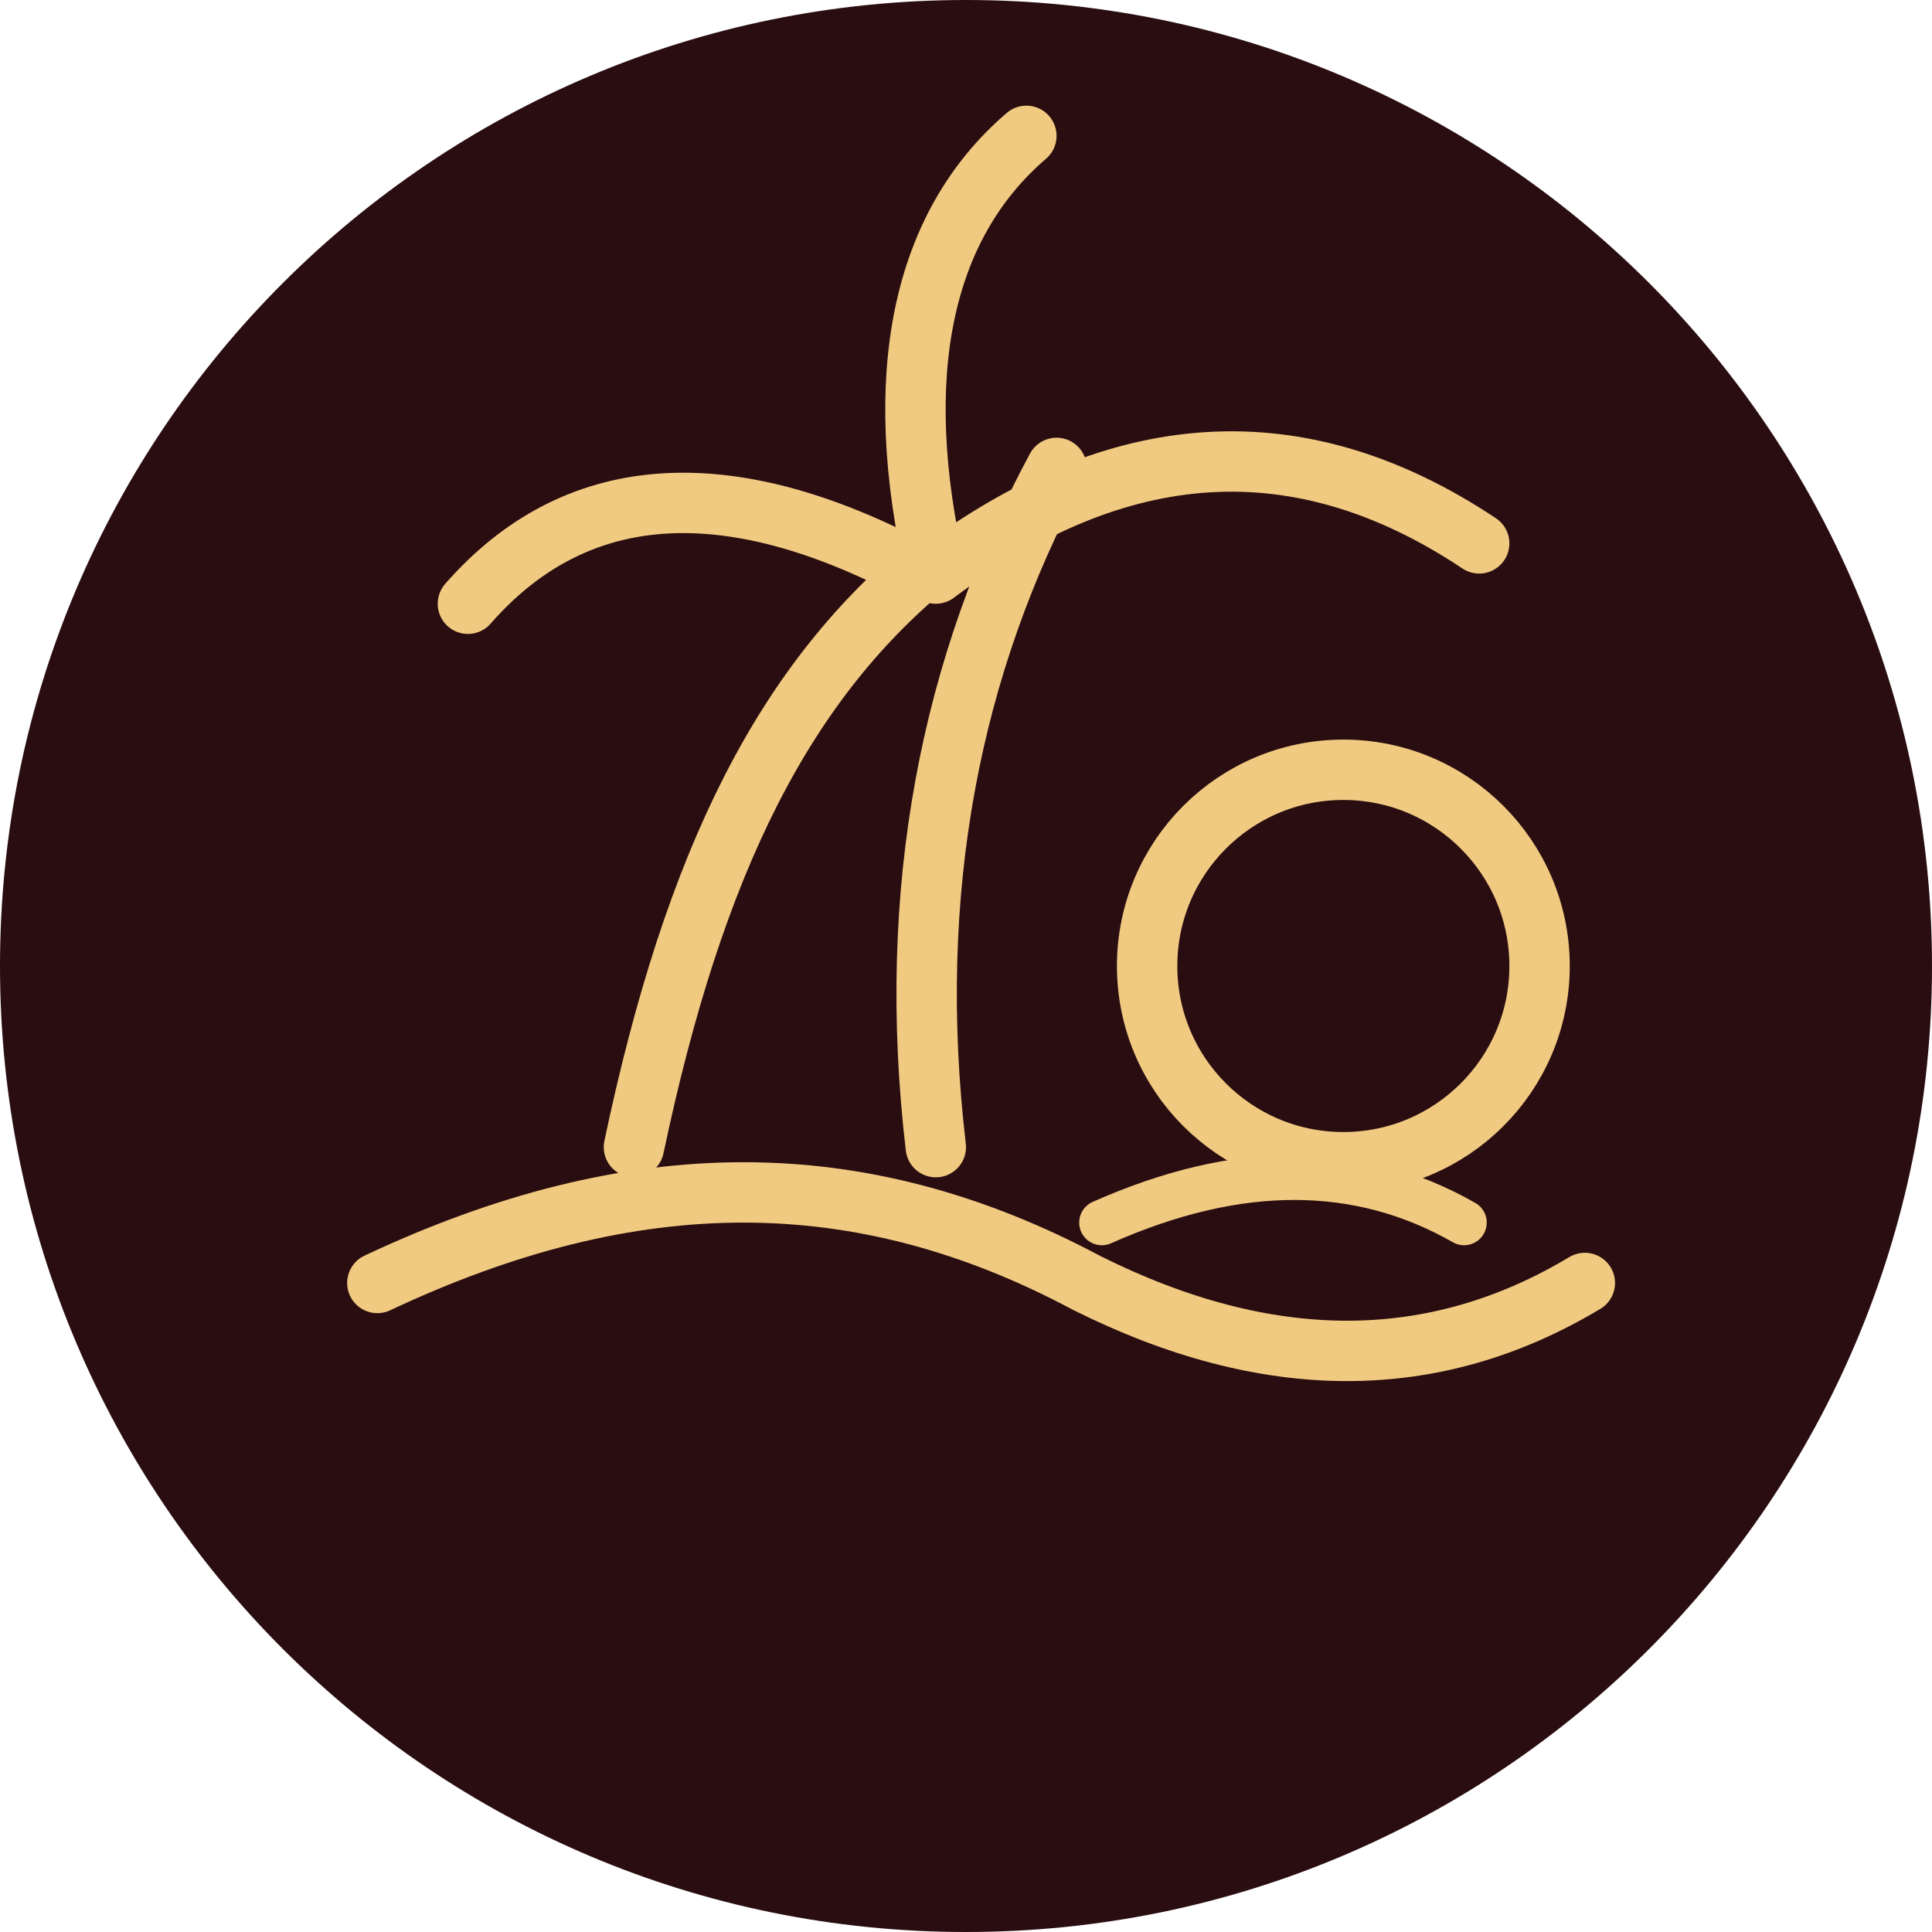
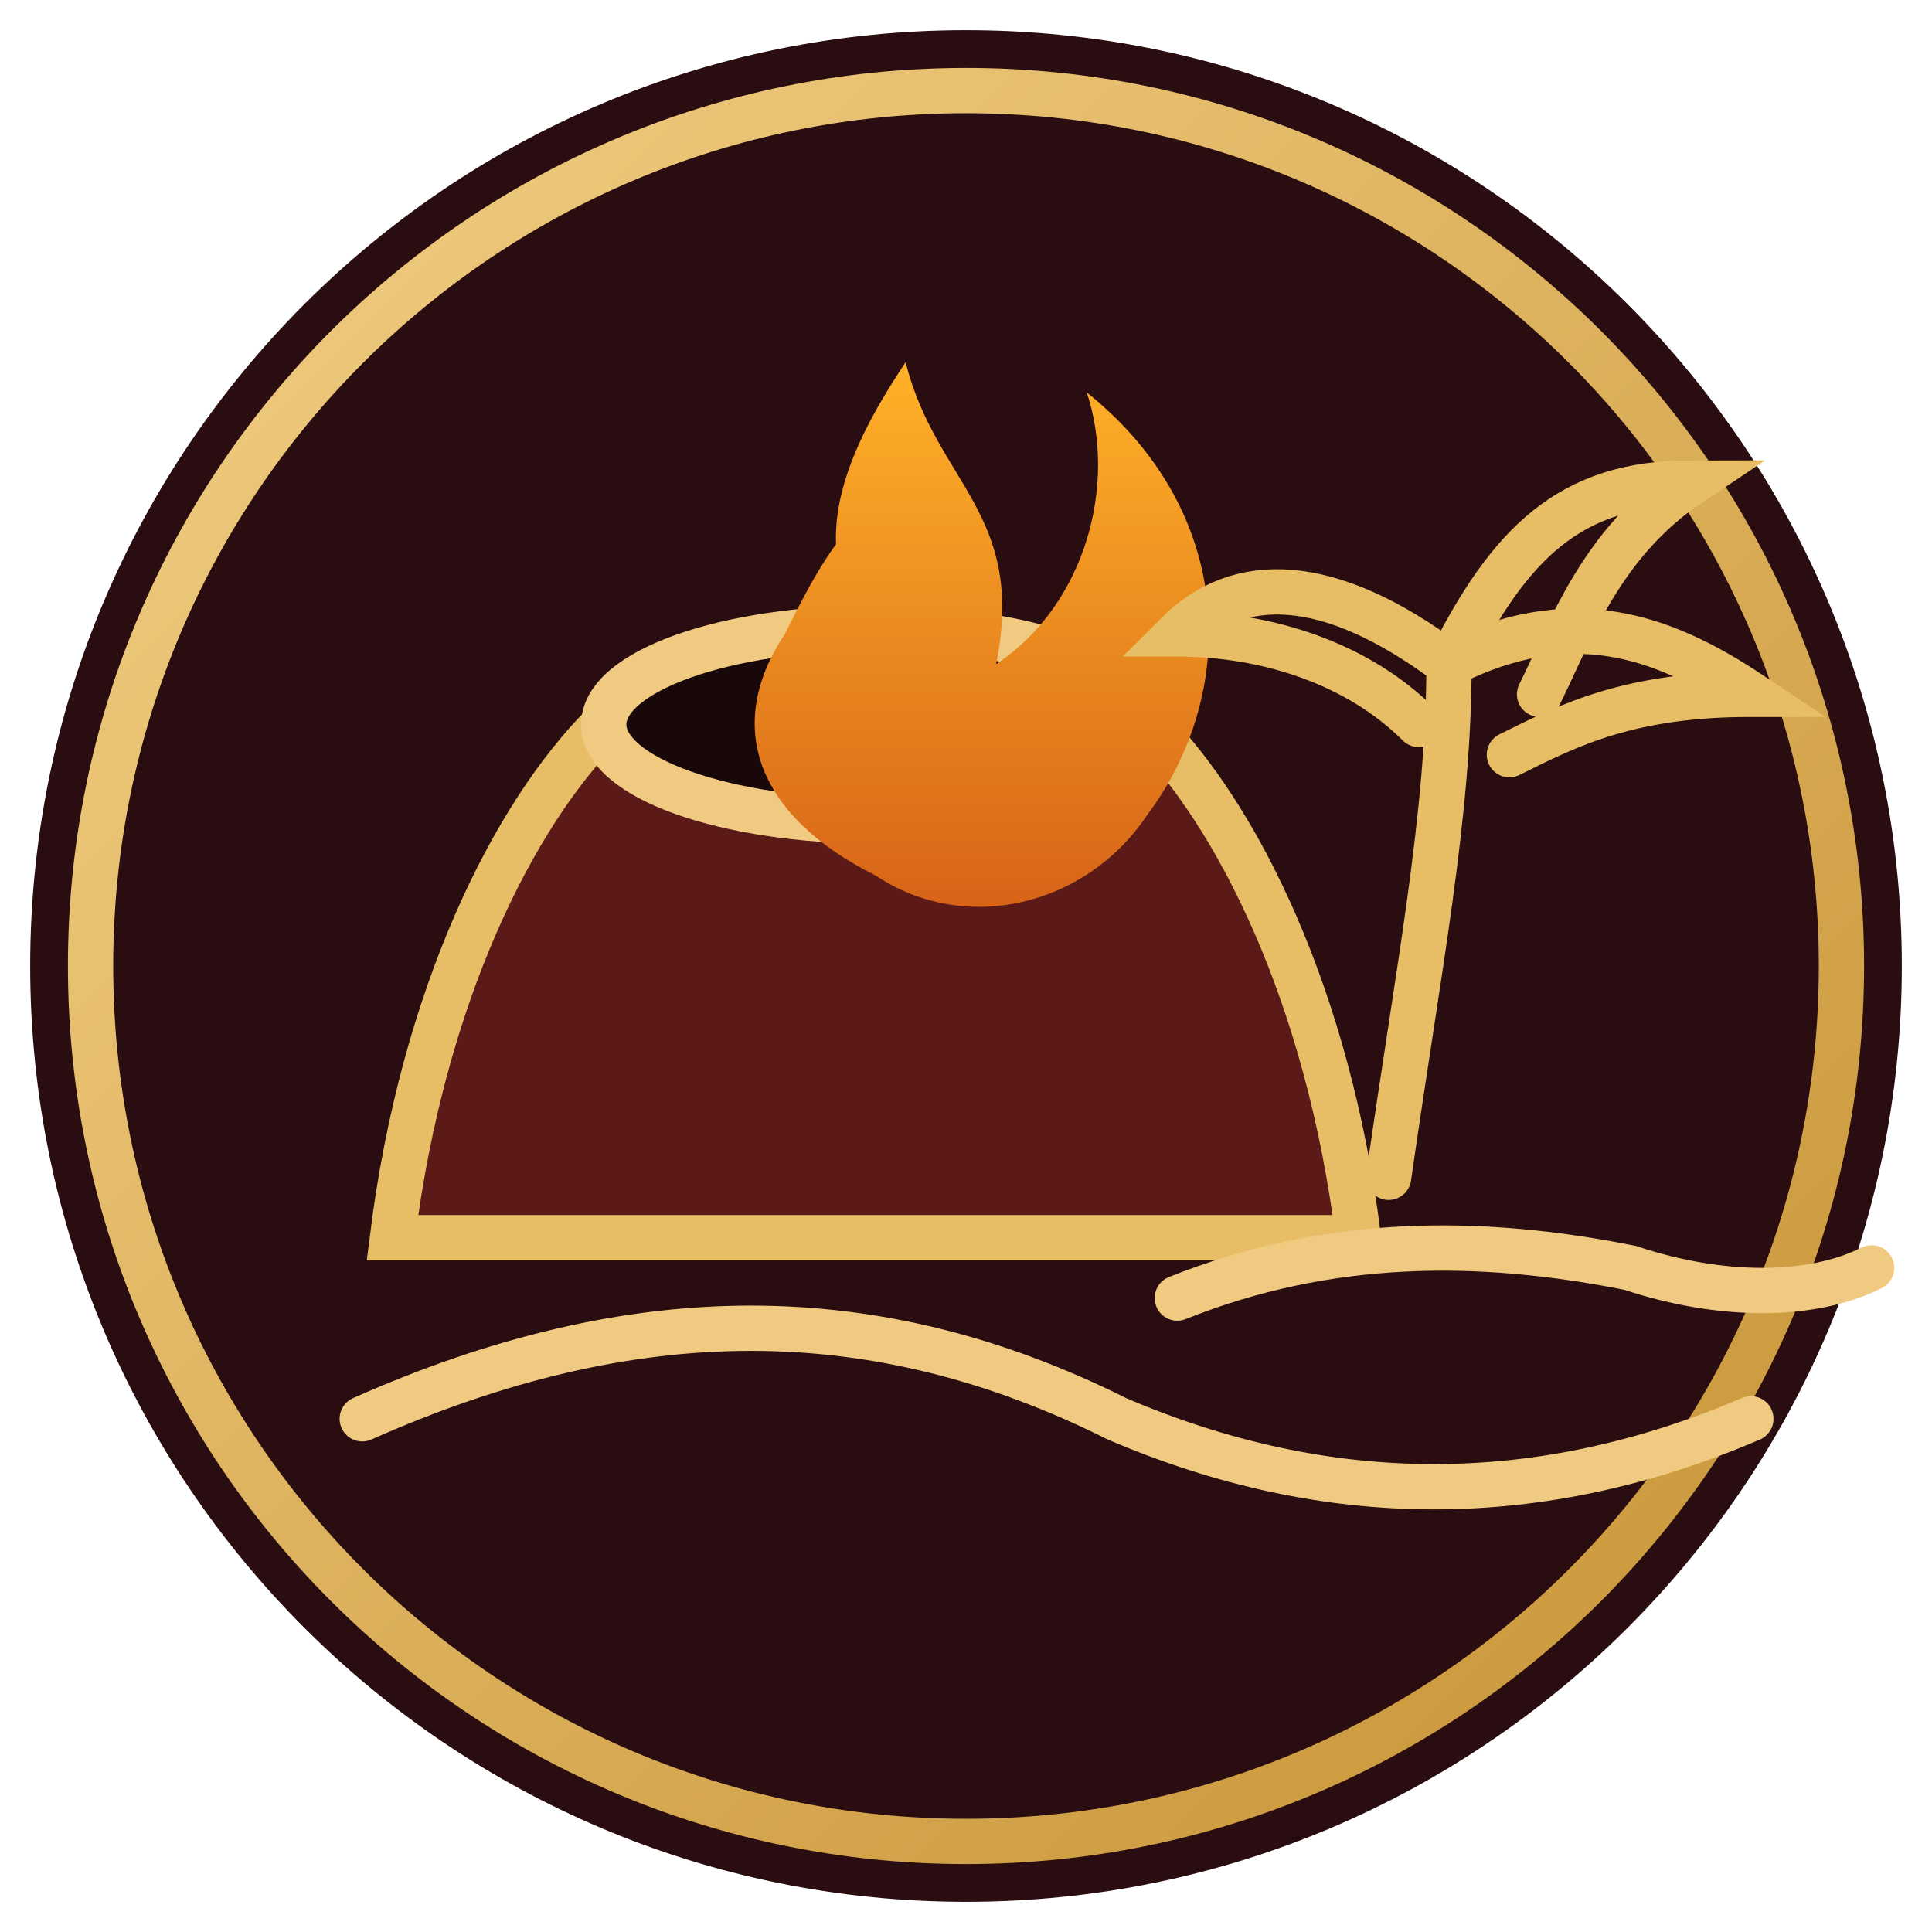
- <svg xmlns="http://www.w3.org/2000/svg" viewBox="0 0 128 128" role="img" aria-labelledby="t">
-   <rect width="128" height="128" rx="64" fill="#2a0d10" />
-   <path d="M25 85c17-8 32-8 47 0 12 6 23 6 33 0" fill="none" stroke="#f1ca82" stroke-width="4" stroke-linecap="round" />
-   <path d="M42 76c4-19 10-31 20-39m0 39c-2-17 1-32 8-45M61 38c-13-7-23-6-30 2m31-2c12-9 24-10 36-2m-36 2c-3-13-1-23 6-29" fill="none" stroke="#f1ca82" stroke-width="4" stroke-linecap="round" />
-   <circle cx="89" cy="64" r="13" fill="none" stroke="#f1ca82" stroke-width="4" />
-   <path d="M73 81c9-4 17-4 24 0" fill="none" stroke="#f1ca82" stroke-width="3" stroke-linecap="round" />
+ <svg xmlns="http://www.w3.org/2000/svg" viewBox="0 0 64 64" role="img" aria-labelledby="t">
+   <defs>
+     <linearGradient id="g" x1="0" y1="0" x2="1" y2="1">
+       <stop offset="0" stop-color="#f2cf84" />
+       <stop offset="1" stop-color="#c79335" />
+     </linearGradient>
+     <linearGradient id="f" x1="0" y1="0" x2="0" y2="1">
+       <stop offset="0" stop-color="#ffb128" />
+       <stop offset="1" stop-color="#d76418" />
+     </linearGradient>
+   </defs>
+   <circle cx="32" cy="32" r="31" fill="#2a0d10" />
+   <circle cx="32" cy="32" r="29" fill="none" stroke="url(#g)" stroke-width="1.5" />
+   <path d="M13 41c1-8 4-14 7-17 4-3 14-3 18 0 3 3 6 9 7 17Z" fill="#5b1a18" stroke="#e7bd65" stroke-width="1.5" />
+   <ellipse cx="29" cy="24" rx="9" ry="3.2" fill="#18080a" stroke="#f1ca82" stroke-width="1.5" />
+   <path d="M30 22c-4-3-2-7 0-10 1 4 4 5 3 10 3-2 4-6 3-9 5 4 5 10 2 14-2 3-6 4-9 2-4-2-5-5-3-8 1-2 2-4 4-5-1 3-1 5 0 6Z" fill="url(#f)" />
+   <path d="M46 39c1-7 2-12 2-17M48 22c-4-3-7-3-9-1 3 0 6 1 8 3m1-2c2-4 4-6 8-6-3 2-4 5-5 7m-3-1c4-2 7-1 10 1-4 0-6 1-8 2" fill="none" stroke="#e7bd65" stroke-width="1.5" stroke-linecap="round" />
+   <path d="M39 43c5-2 10-2 15-1 3 1 6 1 8 0M12 47c9-4 17-4 25 0 7 3 14 3 21 0" fill="none" stroke="#f1ca82" stroke-width="1.5" stroke-linecap="round" />
</svg>
